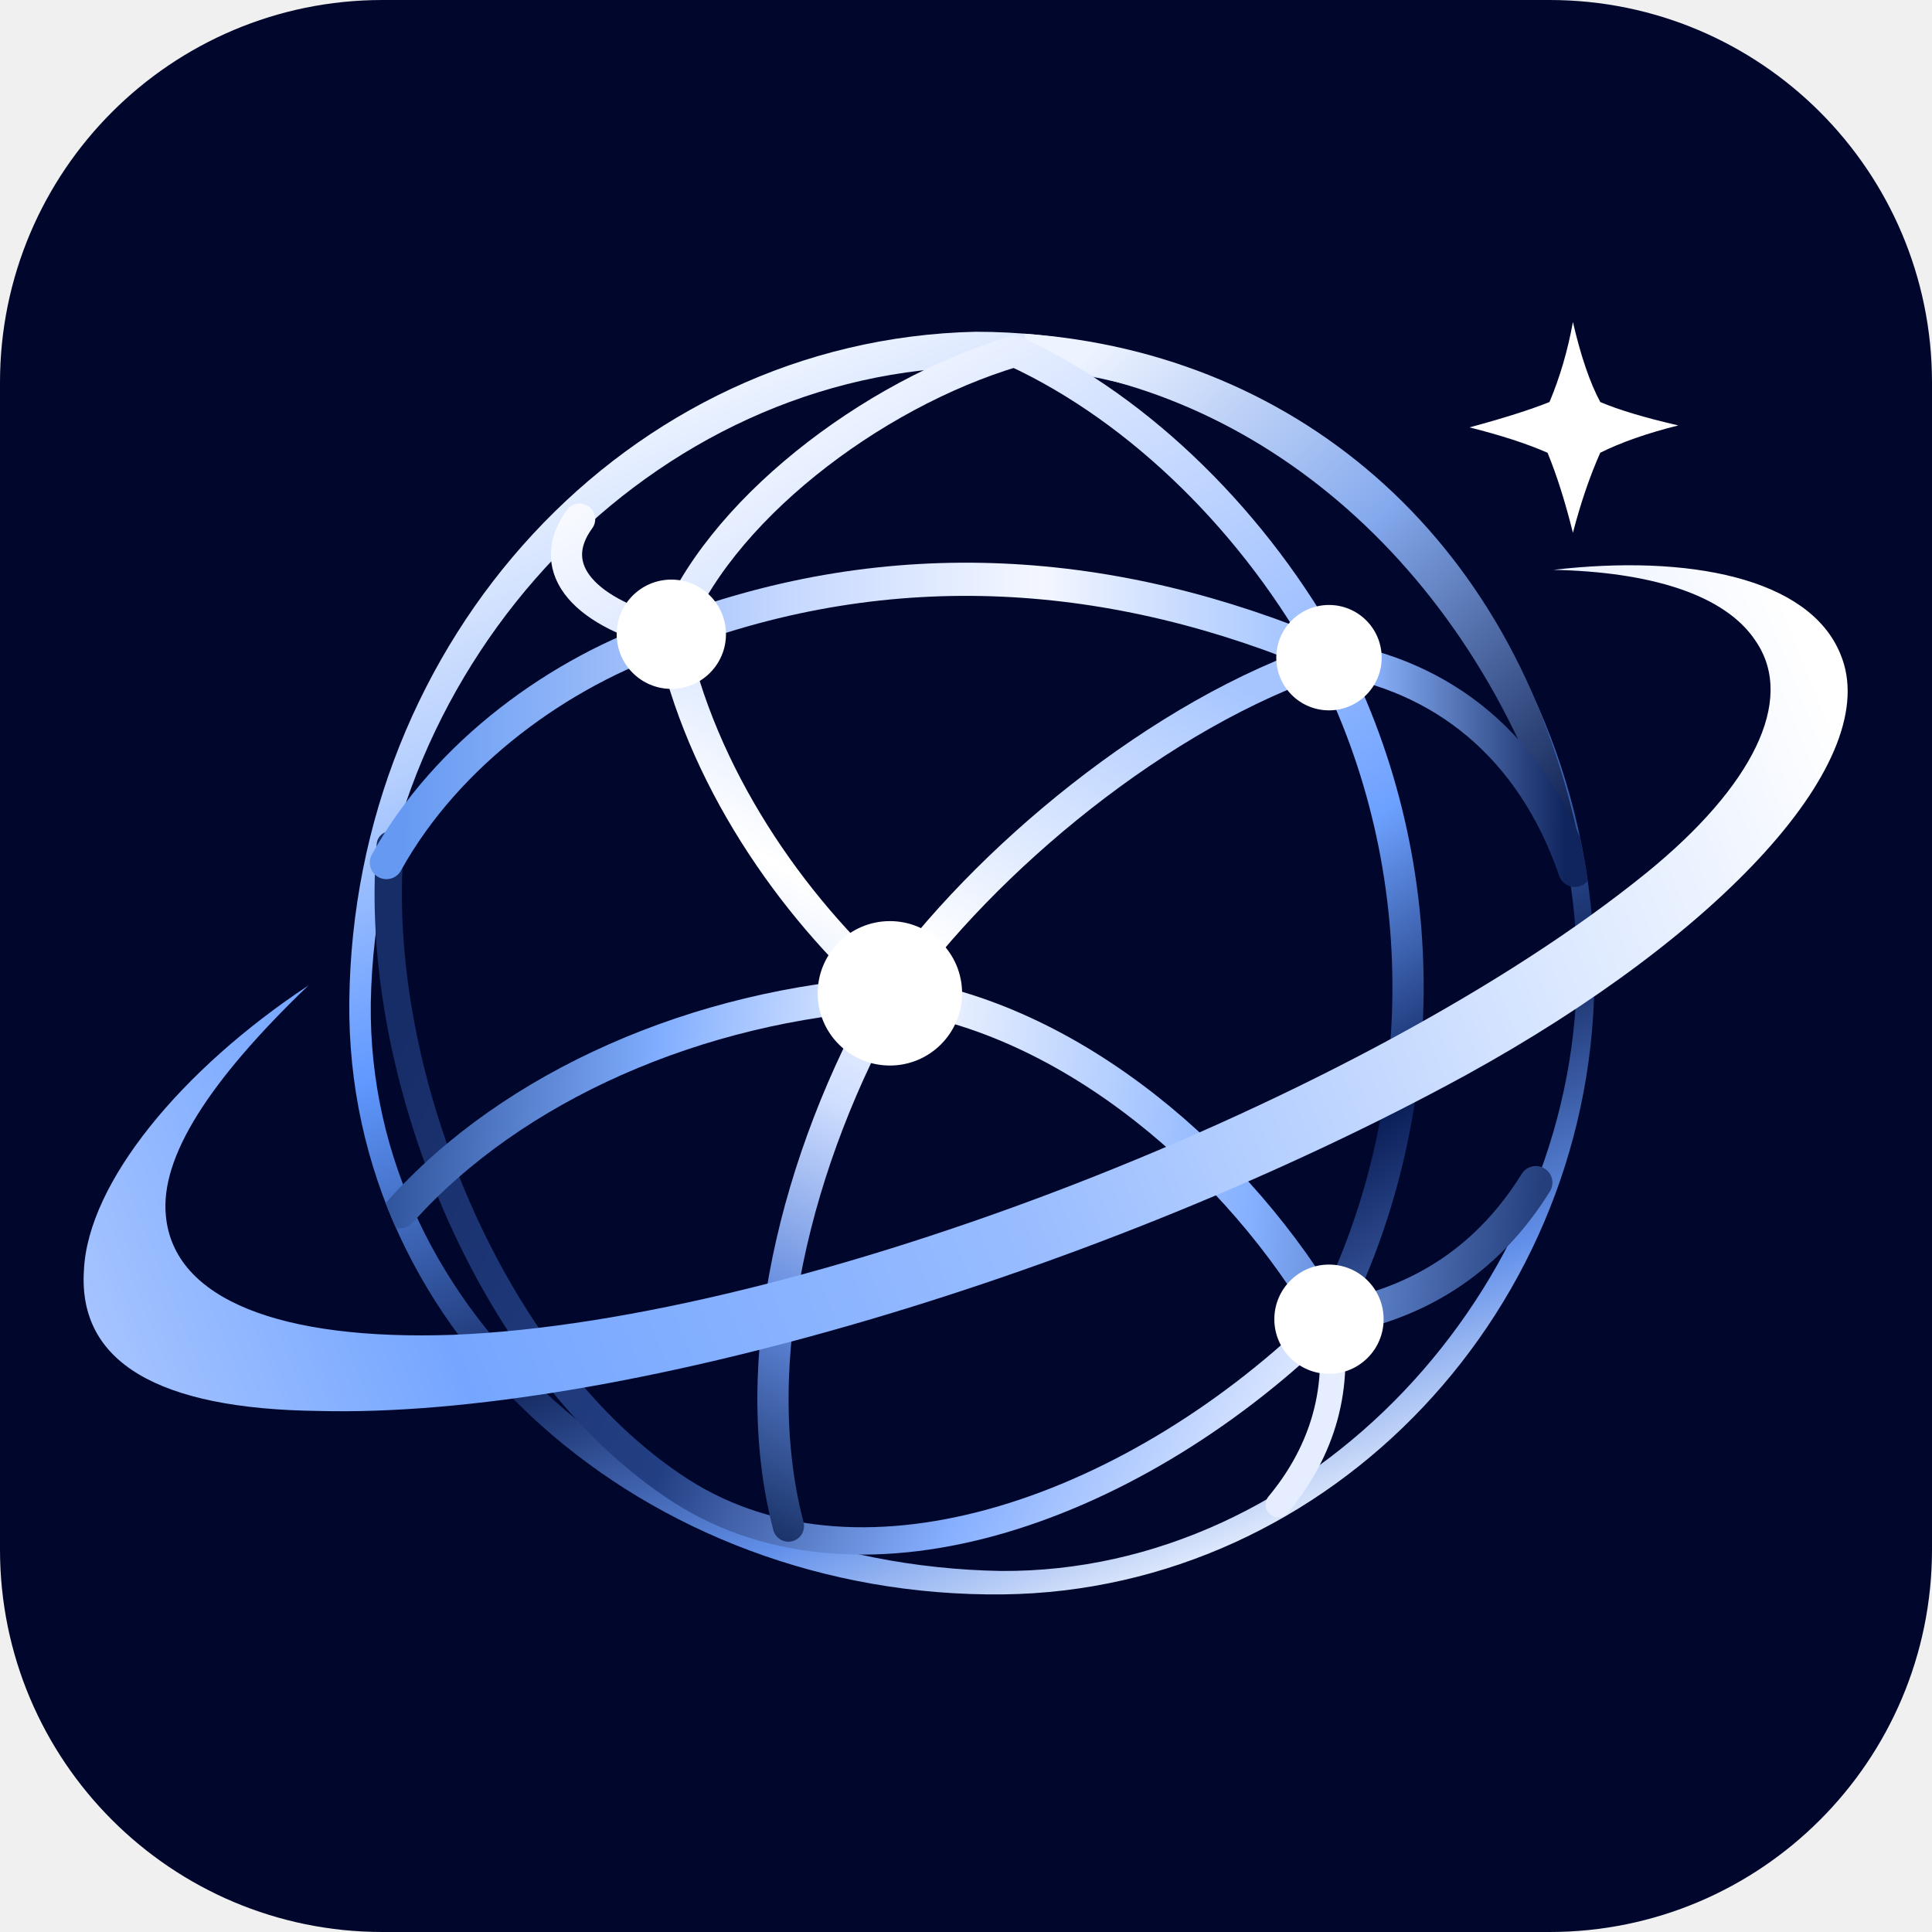
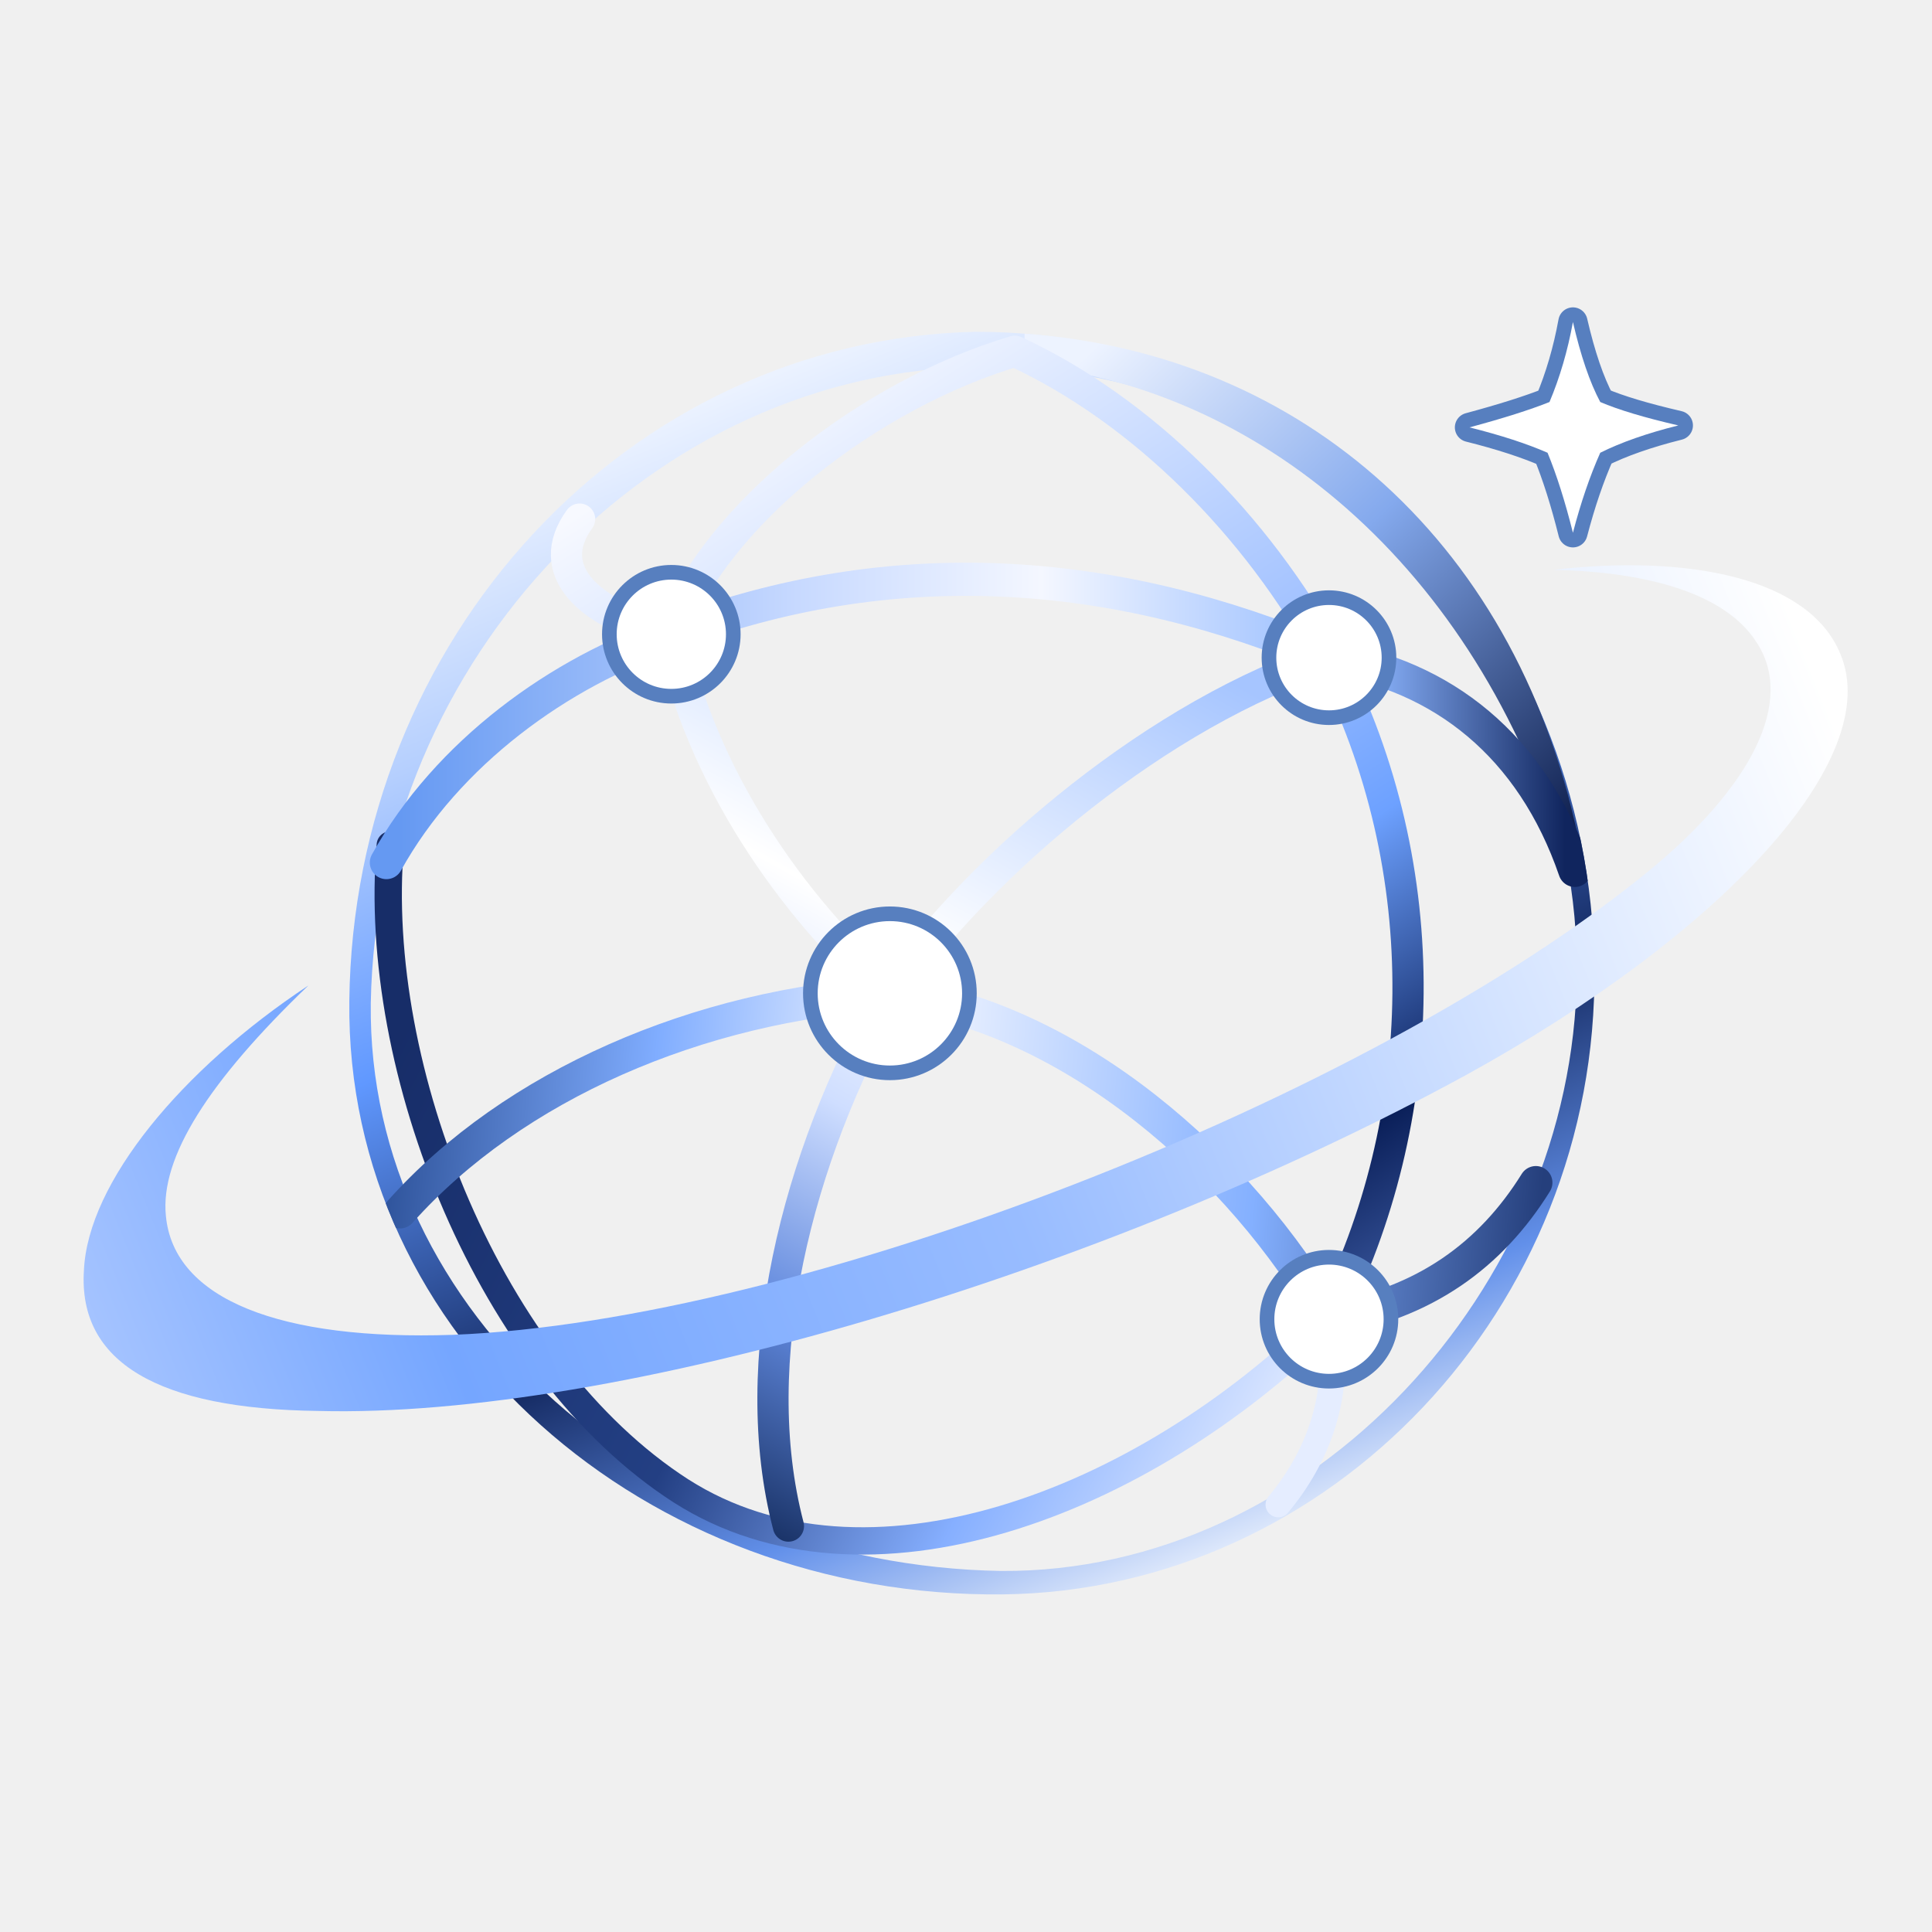
<svg xmlns="http://www.w3.org/2000/svg" viewBox="138 132 990 990" role="img" aria-labelledby="title">
  <defs>
    <linearGradient id="rim" gradientUnits="userSpaceOnUse" x1="485" y1="304" x2="750" y2="952">
      <stop stop-color="#fcfdff" />
      <stop offset=".22" stop-color="#b5cffe" />
      <stop offset=".42" stop-color="#6098ff" />
      <stop offset=".67" stop-color="#142961" />
      <stop offset=".85" stop-color="#6290ea" />
      <stop offset="1" stop-color="#f8fbff" />
    </linearGradient>
    <linearGradient id="east" gradientUnits="userSpaceOnUse" x1="680" y1="328" x2="930" y2="590">
      <stop stop-color="#edf3ff" />
      <stop offset=".45" stop-color="#84a9ed" />
      <stop offset="1" stop-color="#061542" />
    </linearGradient>
    <linearGradient id="latitude" gradientUnits="userSpaceOnUse" x1="343" y1="553" x2="940" y2="555">
      <stop stop-color="#6599f2" />
      <stop offset=".34" stop-color="#c7d9ff" />
      <stop offset=".55" stop-color="#f4f7ff" />
      <stop offset=".83" stop-color="#8db6ff" />
      <stop offset="1" stop-color="#10255e" />
    </linearGradient>
    <linearGradient id="meridian" gradientUnits="userSpaceOnUse" x1="561" y1="315" x2="902" y2="852">
      <stop stop-color="#f7f9ff" />
      <stop offset=".37" stop-color="#a4c3ff" />
      <stop offset=".55" stop-color="#6da1ff" />
      <stop offset=".76" stop-color="#0b205a" />
      <stop offset="1" stop-color="#678de0" />
    </linearGradient>
    <linearGradient id="crossing" gradientUnits="userSpaceOnUse" x1="740" y1="465" x2="493" y2="914">
      <stop stop-color="#a6c5ff" />
      <stop offset=".38" stop-color="#fff" />
      <stop offset=".56" stop-color="#cfdeff" />
      <stop offset=".77" stop-color="#6088dd" />
      <stop offset="1" stop-color="#102757" />
    </linearGradient>
    <linearGradient id="south" gradientUnits="userSpaceOnUse" x1="338" y1="748" x2="923" y2="800">
      <stop stop-color="#31569e" />
      <stop offset=".22" stop-color="#80adff" />
      <stop offset=".44" stop-color="#f4f7ff" />
      <stop offset=".75" stop-color="#84b0ff" />
      <stop offset="1" stop-color="#253f7c" />
    </linearGradient>
    <linearGradient id="lowerRim" gradientUnits="userSpaceOnUse" x1="344" y1="658" x2="792" y2="888">
      <stop stop-color="#172d68" />
      <stop offset=".44" stop-color="#233f83" />
      <stop offset=".73" stop-color="#86afff" />
      <stop offset="1" stop-color="#e5edff" />
    </linearGradient>
    <linearGradient id="orbit" gradientUnits="userSpaceOnUse" x1="183" y1="820" x2="1064" y2="466">
      <stop stop-color="#a6c4ff" />
      <stop offset=".18" stop-color="#75a6ff" />
      <stop offset=".49" stop-color="#98bcff" />
      <stop offset=".78" stop-color="#d5e4ff" />
      <stop offset="1" stop-color="#fff" />
    </linearGradient>
    <clipPath id="globe">
      <path d="M638 302C816 302 953 451 955 628C957 802 820 947 652 949C469 951 315 817 317 645C319 460 459 306 638 302Z" />
    </clipPath>
  </defs>
-   <rect x="138" y="132" width="990" height="990" rx="196" fill="#01072c" />
  <path fill="url(#rim)" fill-rule="evenodd" d="M638 302C816 302 953 451 955 628C957 802 820 947 652 949C469 951 315 817 317 645C319 460 459 306 638 302ZM641 320C473 321 331 470 328 646C326 805 474 934 651 937C810 938 944 792 946 632C948 469 811 318 641 320Z" />
  <path fill="url(#east)" d="M663 303C805 313 918 411 948 568L941 578C899 429 788 331 663 319Z" />
  <g fill="none" stroke-linejoin="round" stroke-linecap="round" clip-path="url(#globe)">
    <path stroke="url(#lowerRim)" stroke-width="14" d="M338 565C328 680 389 833 487 896C581 956 722 904 819 808" />
    <path stroke="url(#latitude)" stroke-width="17" d="M336 574C367 518 425 476 482 457C595 414 709 422 819 469C877 478 923 514 945 578" />
    <path stroke="url(#meridian)" stroke-width="16" d="M435 398C416 424 439 447 482 457C505 395 584 334 658 312C723 342 782 401 819 469C875 578 871 706 819 808" />
    <path stroke="url(#crossing)" stroke-width="16" d="M482 457C497 529 543 596 594 641C642 573 733 497 819 469M594 641C546 725 520 830 542 914" />
    <path stroke="url(#south)" stroke-width="17" d="M343 753C401 688 496 647 594 641C688 653 774 730 819 808C868 800 902 775 925 738" />
    <path stroke="url(#lowerRim)" stroke-width="13" d="M819 808C826 847 813 879 793 903" />
  </g>
-   <g fill="#fff">
+   <g fill="#fff" stroke="#577fbf" stroke-width="15" paint-order="stroke fill">
    <circle cx="482" cy="457" r="28" />
    <circle cx="819" cy="469" r="27" />
    <circle cx="594" cy="641" r="37" />
    <circle cx="819" cy="808" r="28" />
  </g>
  <path fill="url(#orbit)" d="M296 637C245 686 220 725 223 755C227 798 282 819 370 816C548 809 838 696 982 579C1036 535 1058 491 1038 461C1022 436 982 425 934 424C1003 416 1065 428 1081 467C1104 521 1020 611 889 683C704 784 454 859 301 855C219 854 178 830 181 783C183 738 231 680 296 637Z" />
-   <path fill="#fff" d="M944 297Q950 323 958 338Q972 344 998 350Q974 356 958 364Q950 382 944 405Q938 381 931 364Q915 357 891 351Q917 344 932 338Q940 319 944 297Z" />
+   <path fill="#fff" stroke="#577fbf" stroke-width="15" stroke-linejoin="round" paint-order="stroke fill" d="M944 297Q950 323 958 338Q972 344 998 350Q974 356 958 364Q950 382 944 405Q938 381 931 364Q915 357 891 351Q917 344 932 338Q940 319 944 297Z" />
</svg>
